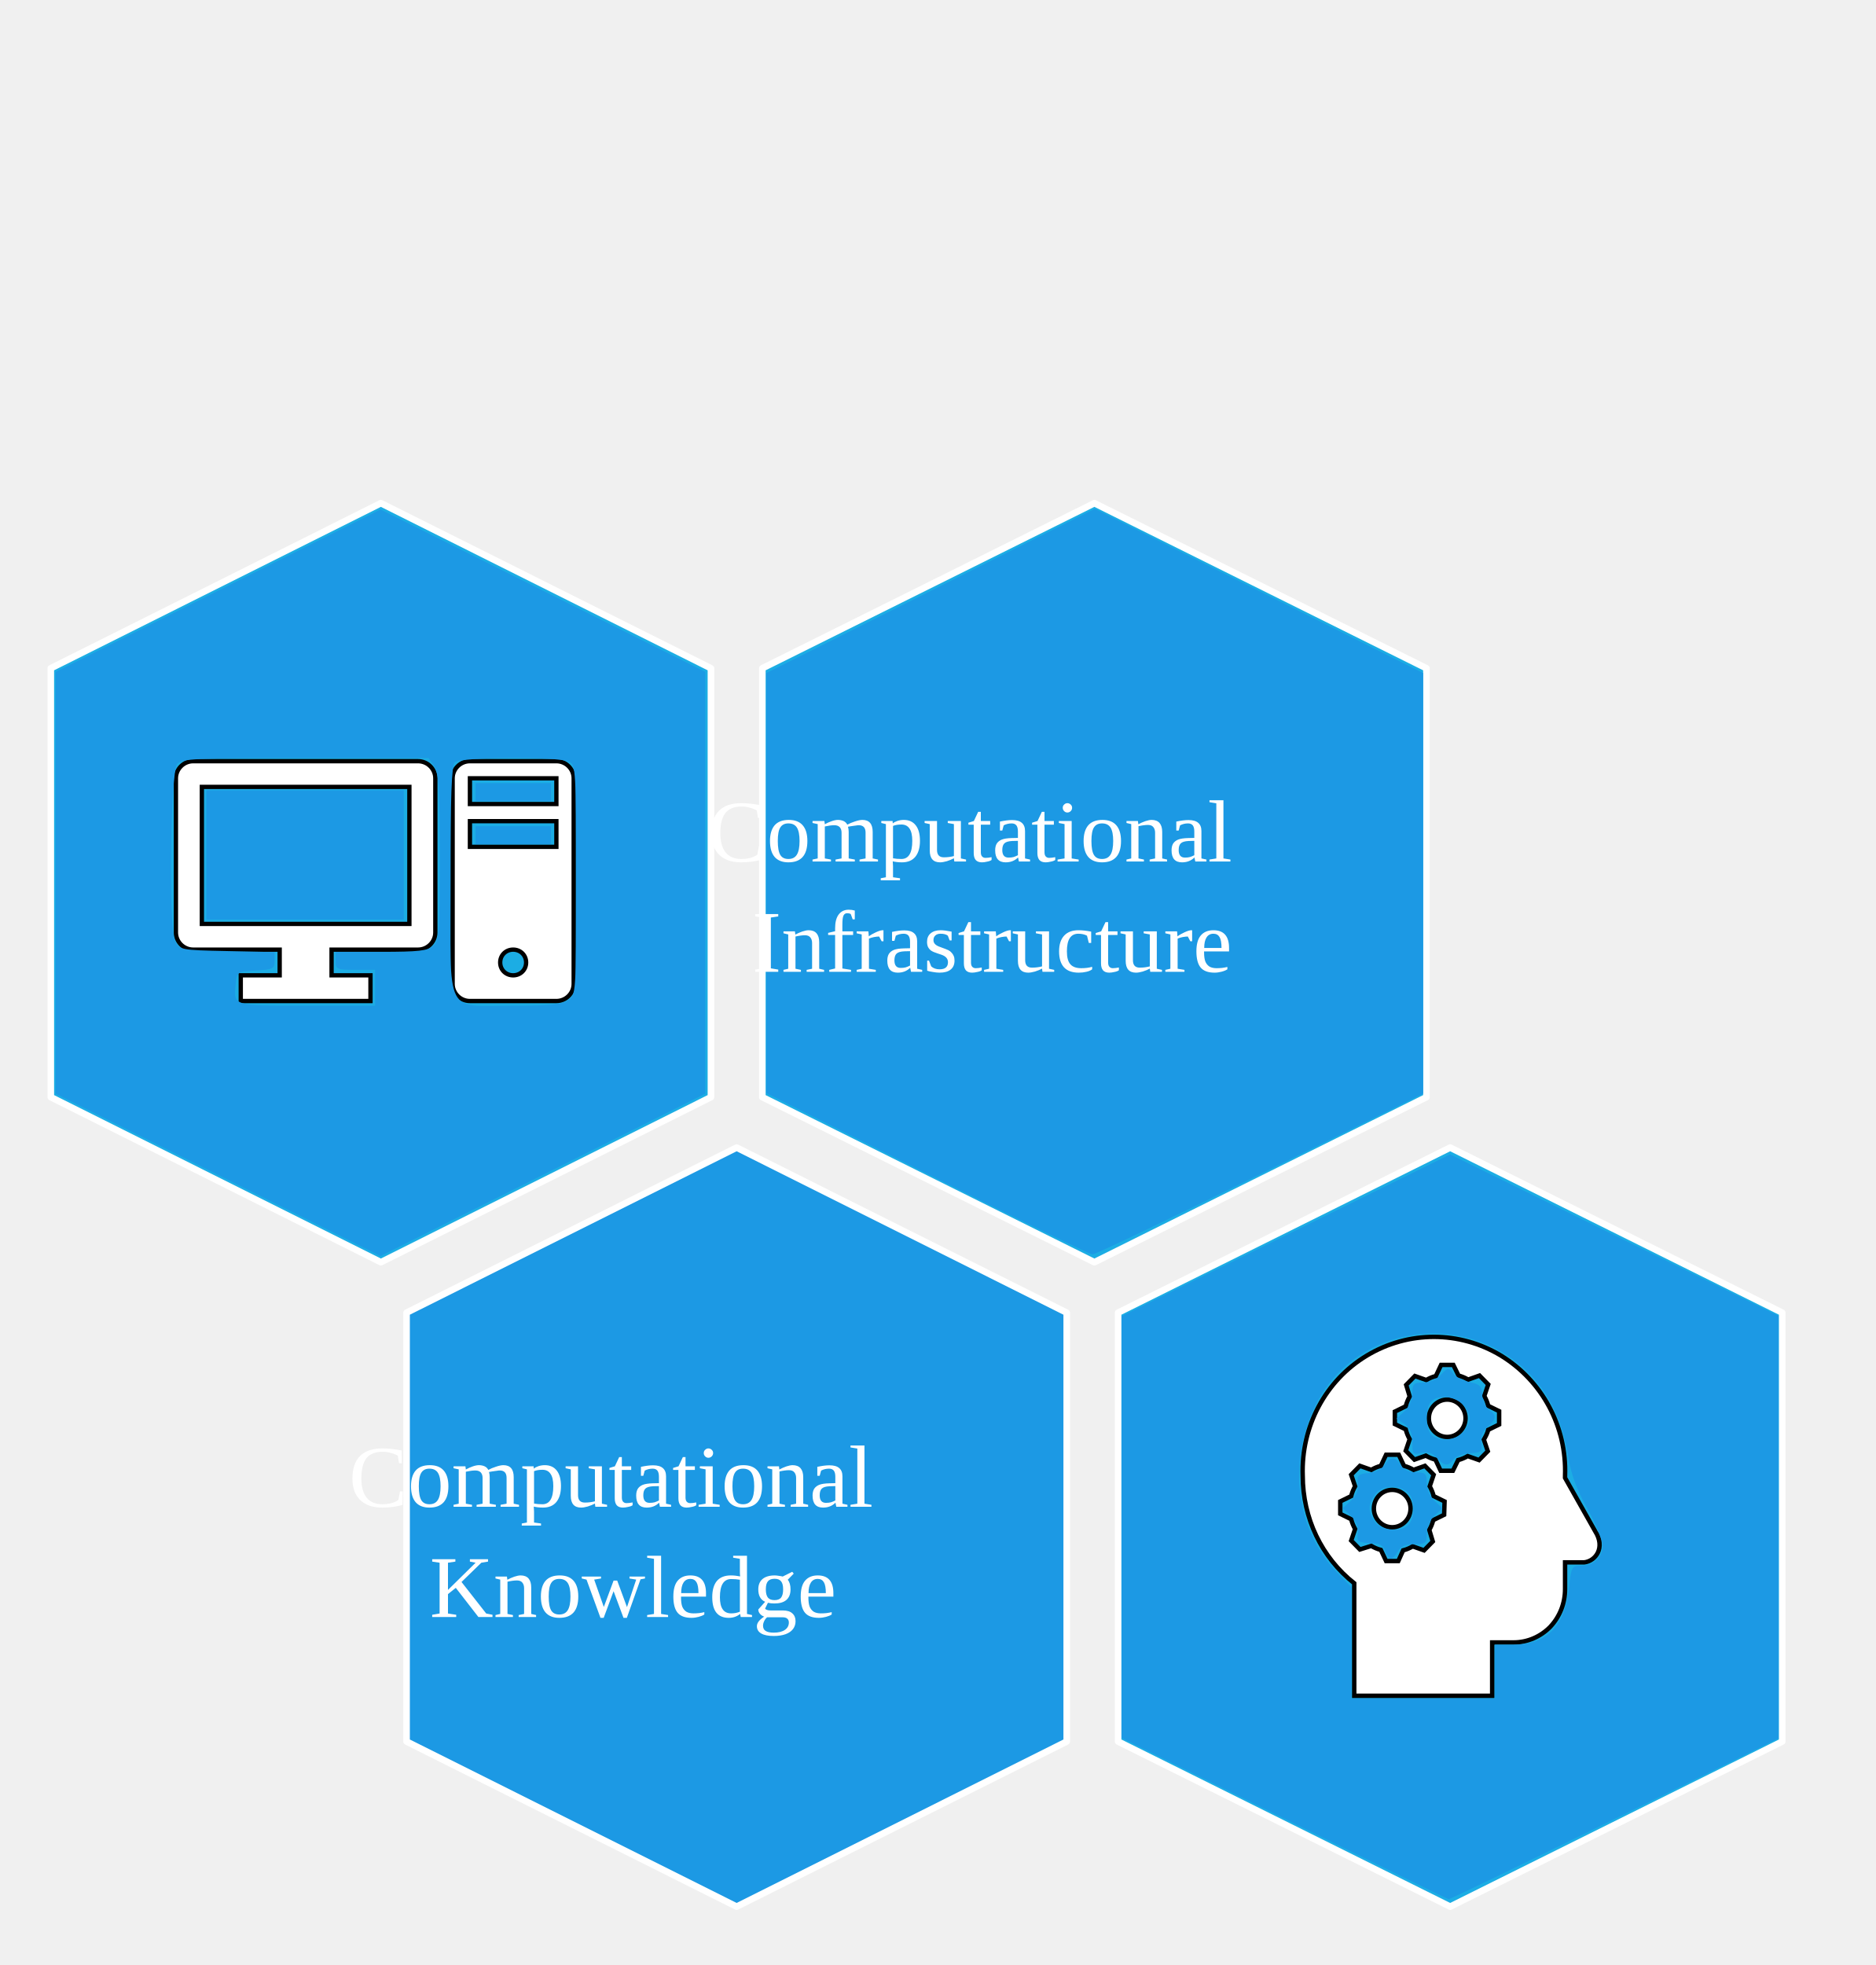
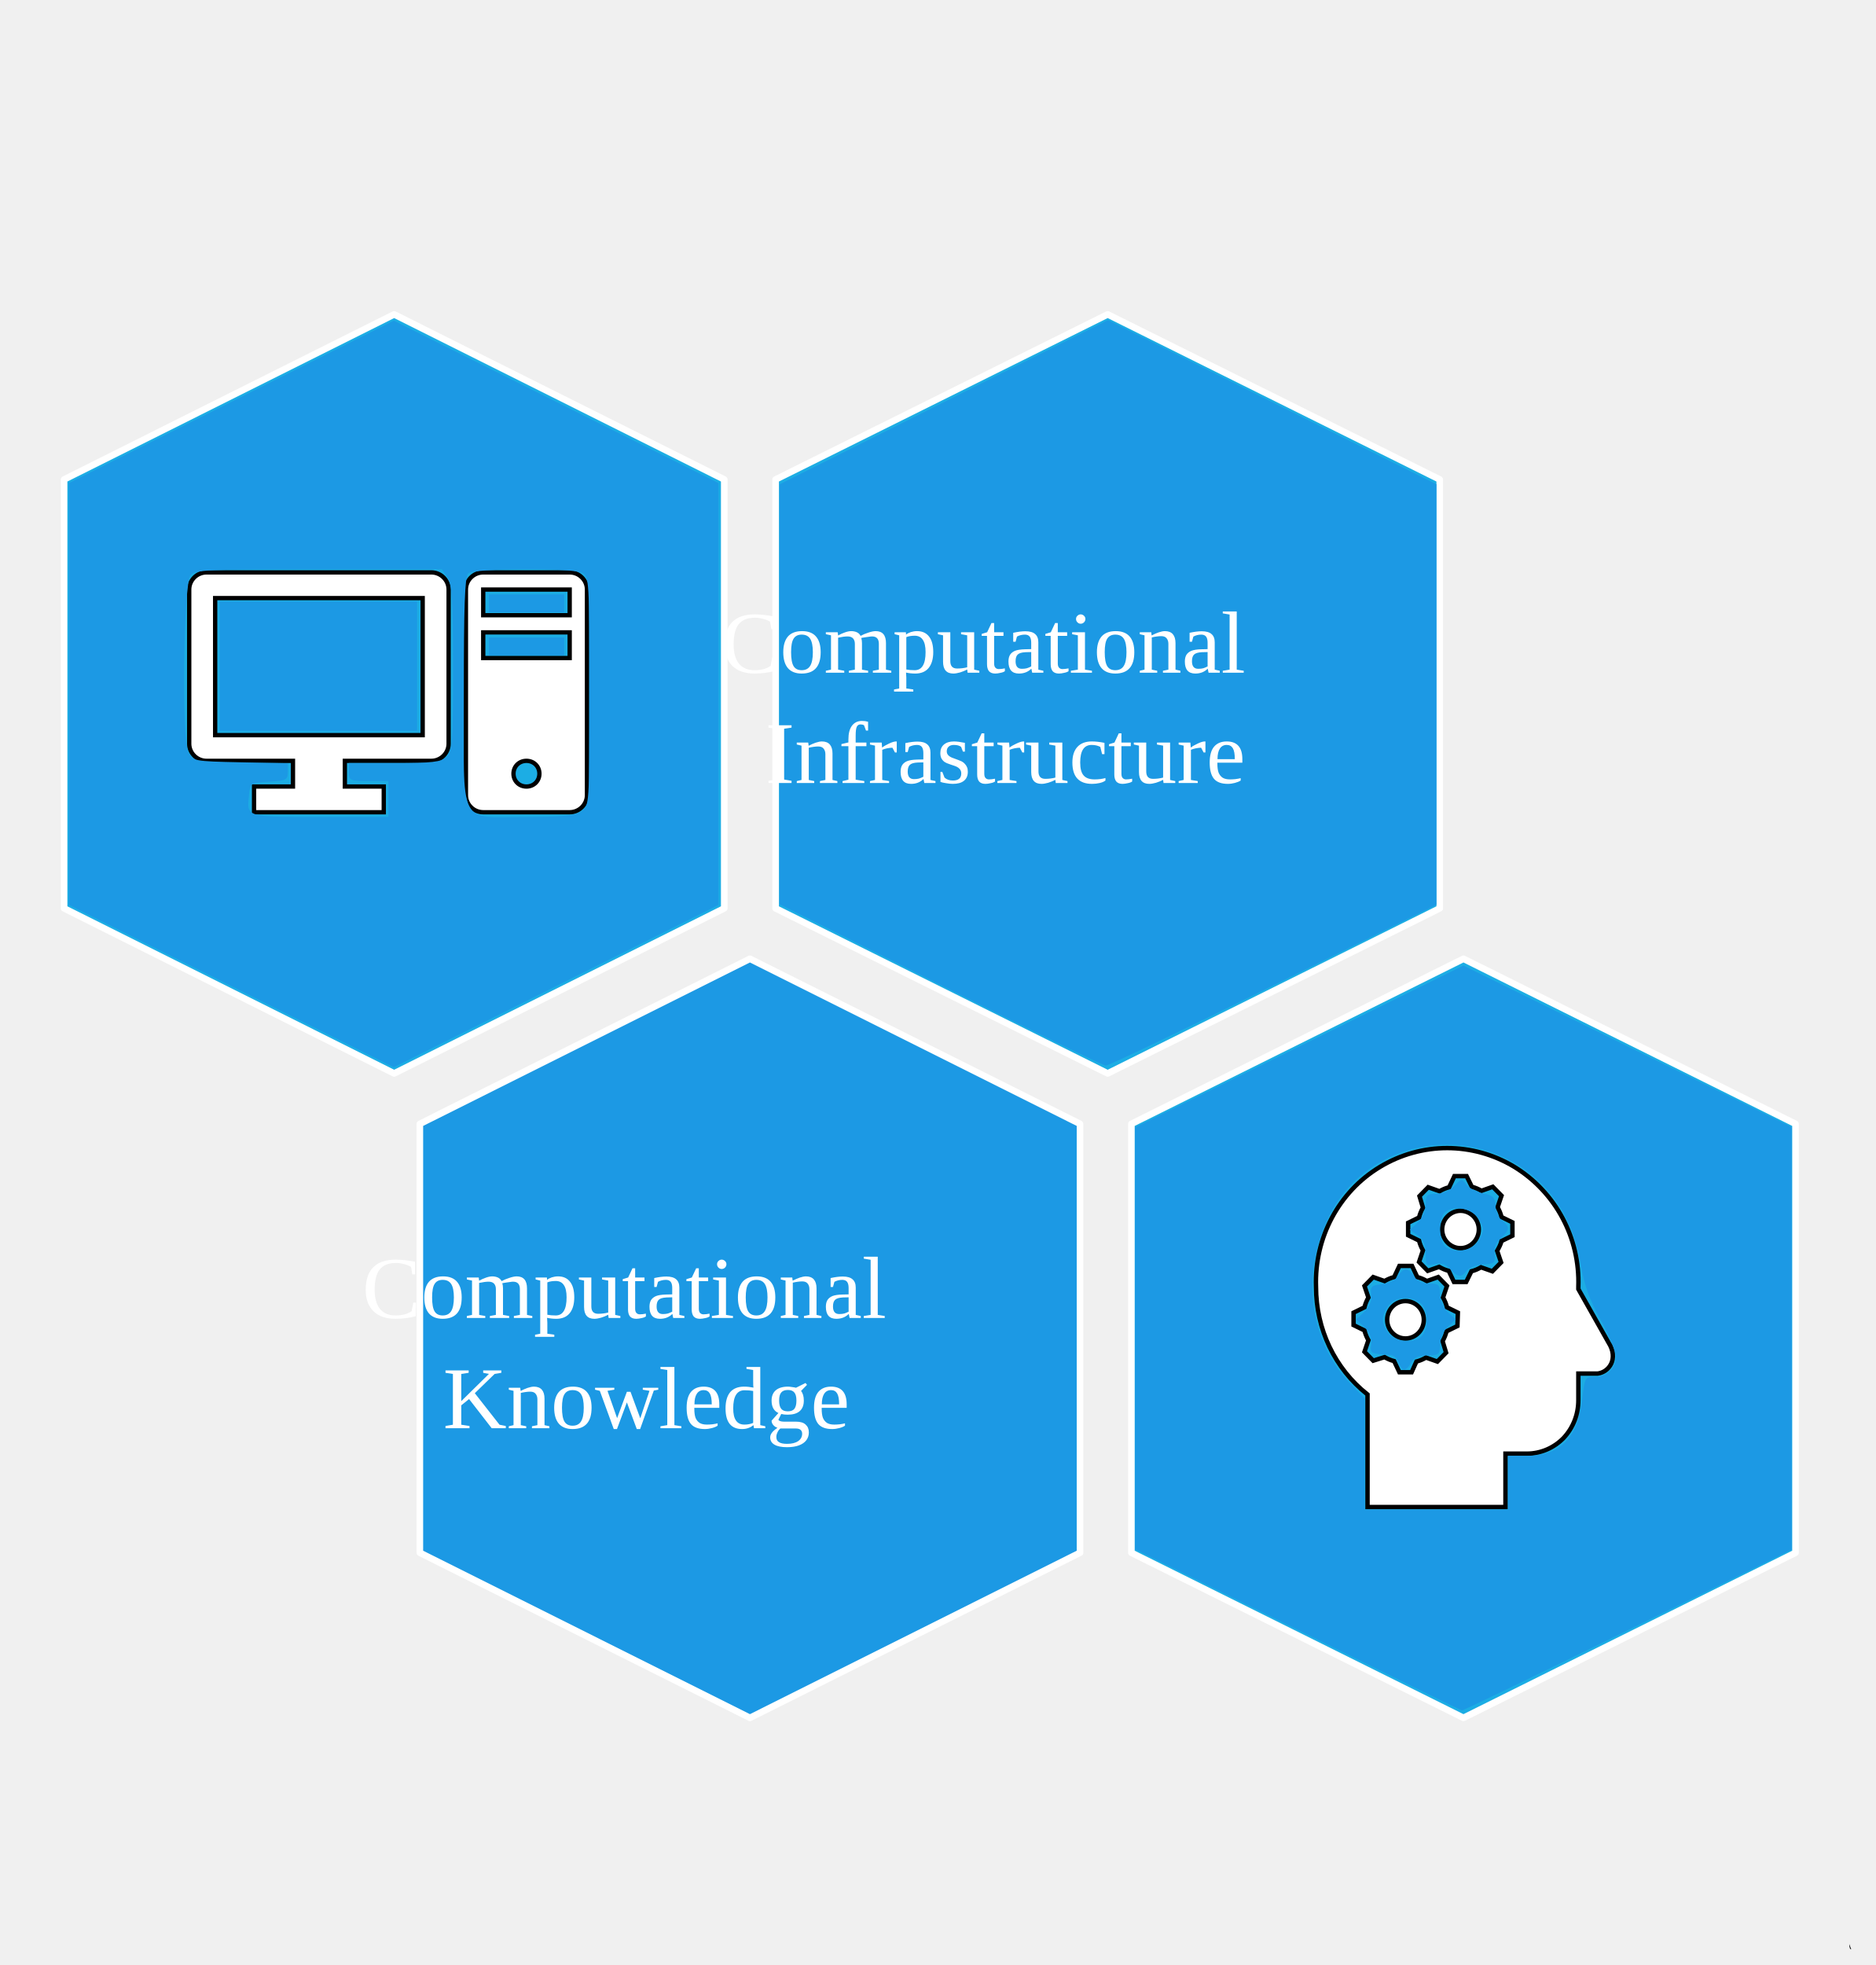
<svg xmlns="http://www.w3.org/2000/svg" width="210mm" height="220mm" viewBox="0 0 210 220" version="1.1" id="svg1">
  <defs id="defs1" />
-   <g id="layer1">
+   <g id="layer1" transform="translate(1.488498,-21.13667)">
    <g id="g1">
      <g id="g13">
        <path d="m 122.539,56.335 37.18,18.484 V 122.835 L 122.539,141.318 85.359,122.835 V 74.819 Z" stroke="#ffffff" stroke-width="0.738" stroke-linejoin="round" stroke-miterlimit="10" fill="#1cade4" fill-rule="evenodd" id="path1" />
        <path d="m 42.646,56.335 36.959,18.484 V 122.835 L 42.646,141.318 5.688,122.835 V 74.819 Z" stroke="#ffffff" stroke-width="0.738" stroke-linejoin="round" stroke-miterlimit="10" fill="#1cade4" fill-rule="evenodd" id="path2" />
        <path d="M 82.482,128.482 119.441,146.966 V 194.981 L 82.482,213.465 45.523,194.981 v -48.015 z" stroke="#ffffff" stroke-width="0.738" stroke-linejoin="round" stroke-miterlimit="10" fill="#1cade4" fill-rule="evenodd" id="path3" style="fill:#1c99e4;fill-opacity:1" />
        <path d="m 162.375,128.482 37.18,18.484 v 48.015 l -37.18,18.484 -37.18,-18.484 v -48.015 z" stroke="#ffffff" stroke-width="0.738" stroke-linejoin="round" stroke-miterlimit="10" fill="#1cade4" fill-rule="evenodd" id="path4" />
        <path d="M 45.839,103.443 H 22.602 V 88.099 H 45.839 Z M 46.808,85.222 H 21.634 c -1.065,0 -1.936,0.863 -1.936,1.918 v 17.262 c 0,1.055 0.871,1.918 1.936,1.918 h 9.682 v 2.877 h -4.357 v 2.877 h 14.523 v -2.877 h -4.357 v -2.877 h 9.682 c 1.065,0 1.936,-0.863 1.936,-1.918 V 87.14 c 0,-1.055 -0.871,-1.918 -1.936,-1.918 z" stroke="#000000" stroke-width="0.482" id="path1-8" style="fill:#ffffff" />
        <path d="m 62.299,90.017 h -9.682 v -2.877 h 9.682 z m 0,4.795 h -9.682 v -2.877 h 9.682 z m -4.841,14.385 c -0.823,0 -1.452,-0.623 -1.452,-1.439 0,-0.815 0.629,-1.439 1.452,-1.439 0.823,0 1.452,0.623 1.452,1.439 0,0.815 -0.629,1.439 -1.452,1.439 z m 4.841,-23.975 h -9.682 c -1.065,0 -1.936,0.863 -1.936,1.918 v 23.016 c 0,1.055 0.871,1.918 1.936,1.918 h 9.682 c 1.065,0 1.936,-0.863 1.936,-1.918 V 87.14 c 0,-1.055 -0.871,-1.918 -1.936,-1.918 z" stroke="#000000" stroke-width="0.482" id="path2-7" style="fill:#ffffff" />
        <path d="m 162.044,156.697 c -1.124,0 -2.053,0.946 -2.053,2.091 0,1.145 0.929,2.091 2.053,2.091 1.124,0 2.053,-0.946 2.053,-2.091 0,-1.145 -0.929,-2.091 -2.053,-2.091 z" stroke="#000000" stroke-width="0.493" id="path1-5" style="fill:#ffffff" />
        <path d="m 157.938,168.897 c 0,1.155 -0.919,2.091 -2.053,2.091 -1.134,0 -2.053,-0.936 -2.053,-2.091 0,-1.155 0.919,-2.091 2.053,-2.091 1.134,0 2.053,0.936 2.053,2.091 z" stroke="#000000" stroke-width="0.493" id="path2-2" style="fill:#ffffff" />
        <path d="m 167.859,159.486 -1.222,0.598 c -0.098,0.398 -0.293,0.747 -0.489,1.095 l 0.44,1.295 -0.977,0.996 -1.271,-0.448 c -0.342,0.199 -0.684,0.349 -1.075,0.448 l -0.586,1.195 h -1.368 l -0.586,-1.245 c -0.391,-0.1 -0.733,-0.249 -1.075,-0.448 l -1.271,0.448 -0.977,-0.996 0.44,-1.295 c -0.196,-0.349 -0.342,-0.697 -0.44,-1.095 l -1.222,-0.598 v -1.394 l 1.222,-0.598 c 0.098,-0.398 0.244,-0.747 0.44,-1.095 l -0.391,-1.295 0.977,-0.996 1.271,0.448 c 0.342,-0.199 0.684,-0.349 1.075,-0.448 l 0.586,-1.245 h 1.368 l 0.586,1.195 c 0.391,0.1 0.733,0.249 1.075,0.448 l 1.271,-0.448 0.977,0.996 -0.44,1.295 c 0.195,0.349 0.342,0.697 0.44,1.095 l 1.222,0.598 z m -6.158,10.108 -1.222,0.598 c -0.098,0.398 -0.244,0.747 -0.44,1.095 l 0.391,1.295 -0.977,0.996 -1.271,-0.448 c -0.342,0.199 -0.684,0.349 -1.075,0.448 l -0.538,1.195 h -1.368 l -0.586,-1.245 c -0.391,-0.1 -0.733,-0.249 -1.075,-0.448 l -1.271,0.398 -0.977,-0.996 0.44,-1.295 c -0.195,-0.349 -0.342,-0.697 -0.44,-1.095 l -1.222,-0.598 V 168.1 l 1.222,-0.598 c 0.098,-0.398 0.244,-0.747 0.44,-1.095 l -0.44,-1.295 0.977,-0.996 1.271,0.448 c 0.342,-0.199 0.684,-0.349 1.075,-0.448 l 0.586,-1.245 h 1.417 l 0.586,1.245 c 0.391,0.1 0.733,0.249 1.075,0.448 l 1.271,-0.448 0.977,0.996 -0.44,1.295 c 0.195,0.349 0.342,0.697 0.44,1.095 l 1.222,0.598 z m 16.91,1.842 -3.372,-5.975 v -0.249 c 0.196,-5.477 -2.541,-10.606 -7.184,-13.445 -4.643,-2.788 -10.361,-2.788 -15.004,0 -4.643,2.789 -7.38,7.967 -7.184,13.445 0,4.731 2.102,9.162 5.767,12.05 v 12.598 h 15.444 v -5.975 h 2.395 c 1.564,0 3.03,-0.647 4.105,-1.743 1.075,-1.145 1.662,-2.639 1.662,-4.233 v -2.988 h 2.15 c 1.271,-0.149 2.395,-1.643 1.222,-3.486 z" stroke="#000000" stroke-width="0.493" id="path3-9" style="fill:#ffffff" />
        <path style="opacity:1;fill:#1c99e4;fill-opacity:1;stroke-width:0.402" d="m 64.002,203.604 -17.985,-9.022 v -23.612 -23.612 l 18.186,-9.09 18.186,-9.09 18.186,9.09 18.186,9.09 v 23.613 23.612 l -18.084,9.043 c -9.946,4.974 -18.22,9.034 -18.387,9.022 -0.167,-0.012 -8.396,-4.082 -18.288,-9.044 z M 96.575,177.624 c 0.273,-0.273 0.482,-1.581 0.482,-3.014 v -2.532 l -1.306,0.006 c -1.512,0.007 -2.062,0.307 -2.44,1.332 -0.499,1.351 0.135,2.657 1.479,3.046 l 1.263,0.366 -1.306,0.036 c -0.877,0.024 -1.306,0.234 -1.306,0.639 0,0.744 2.418,0.837 3.135,0.121 z m -33.679,-2.205 v -1.08 l 1.127,1.08 c 1.103,1.056 2.088,1.409 2.088,0.748 0,-0.183 -0.452,-0.757 -1.005,-1.276 -1.265,-1.188 -1.257,-1.501 0.075,-2.892 0.884,-0.923 0.953,-1.127 0.383,-1.127 -0.384,0 -1.135,0.497 -1.67,1.105 l -0.973,1.105 -0.013,-1.105 c -0.008,-0.709 -0.229,-1.105 -0.616,-1.105 -0.478,0 -0.603,0.581 -0.603,2.813 0,2.233 0.124,2.813 0.603,2.813 0.386,0 0.603,-0.388 0.603,-1.08 z m 4.823,-0.485 c 0,-0.972 0.214,-1.647 0.564,-1.781 0.819,-0.314 1.044,0.074 1.044,1.805 0,1.125 0.168,1.541 0.624,1.541 0.5,0 0.6,-0.419 0.502,-2.11 l -0.121,-2.11 -1.708,-0.124 -1.708,-0.124 v 2.234 c 0,1.228 0.181,2.234 0.402,2.234 0.221,0 0.402,-0.704 0.402,-1.565 z m 7.154,1.082 c 0.265,-0.265 0.482,-1.043 0.482,-1.728 0,-1.52 -0.627,-2.21 -2.009,-2.21 -0.575,0 -1.262,0.217 -1.527,0.482 -0.623,0.623 -0.623,2.833 0,3.456 0.622,0.622 2.433,0.622 3.054,0 z m 3.433,-0.824 0.542,-1.306 0.295,1.306 c 0.415,1.836 1.321,1.638 1.843,-0.402 0.24,-0.939 0.513,-1.934 0.606,-2.21 0.093,-0.276 -0.092,-0.502 -0.41,-0.502 -0.318,0 -0.736,0.588 -0.928,1.306 l -0.349,1.306 -0.297,-1.306 c -0.352,-1.547 -1.319,-1.723 -1.675,-0.304 -0.283,1.129 -0.97,0.972 -0.97,-0.222 0,-0.449 -0.274,-0.78 -0.646,-0.78 -0.497,0 -0.585,0.244 -0.382,1.052 0.145,0.578 0.368,1.573 0.496,2.21 0.308,1.54 1.206,1.47 1.877,-0.147 z m 5.087,-1.708 c 0,-2.411 -0.121,-3.014 -0.603,-3.014 -0.482,0 -0.603,0.603 -0.603,3.014 0,2.411 0.121,3.014 0.603,3.014 0.482,0 0.603,-0.603 0.603,-3.014 z m 4.739,2.268 c 0.136,-0.412 -0.11,-0.481 -1.01,-0.284 -0.832,0.183 -1.344,0.075 -1.704,-0.359 -0.45,-0.543 -0.307,-0.621 1.142,-0.621 1.715,0 1.95,-0.309 1.241,-1.634 -0.472,-0.881 -2.356,-1.059 -3.121,-0.295 -0.631,0.631 -0.62,2.837 0.018,3.475 0.642,0.642 3.199,0.433 3.434,-0.282 z m 4.505,-2.268 c 0,-2.411 -0.121,-3.014 -0.603,-3.014 -0.335,0 -0.603,0.357 -0.603,0.804 0,0.571 -0.268,0.804 -0.924,0.804 -1.227,0 -1.889,0.721 -1.889,2.057 0,1.99 0.356,2.364 2.253,2.364 h 1.766 z m 9.244,2.453 c 0,-0.374 -0.421,-0.542 -1.263,-0.502 -0.696,0.033 -1.343,-0.166 -1.44,-0.443 -0.12,-0.341 0.285,-0.502 1.263,-0.502 1.141,0 1.44,-0.157 1.44,-0.755 0,-1.066 -0.965,-1.737 -2.279,-1.585 -1.418,0.164 -2.115,1.799 -1.418,3.328 0.386,0.847 0.741,1.021 2.081,1.021 1.116,0 1.616,-0.174 1.616,-0.562 z m -27.329,-7.074 c 0,-0.571 0.268,-0.804 0.924,-0.804 1.265,0 1.889,-0.73 1.889,-2.21 0,-1.644 -0.639,-2.21 -2.492,-2.21 h -1.527 v 3.014 c 0,2.411 0.121,3.014 0.603,3.014 0.335,0 0.603,-0.357 0.603,-0.804 z m -13.744,-1.682 c 0.112,-0.592 -0.024,-0.62 -1.07,-0.225 -1.503,0.567 -2.468,-0.101 -2.468,-1.709 0,-1.596 0.966,-2.276 2.444,-1.718 1.042,0.393 1.173,0.357 1.173,-0.326 0,-0.76 -0.716,-0.987 -2.612,-0.829 -1.908,0.159 -2.836,3.007 -1.57,4.815 0.522,0.745 0.949,0.892 2.307,0.793 1.182,-0.086 1.704,-0.319 1.795,-0.799 z m 4.018,0.396 c 0.265,-0.265 0.482,-1.043 0.482,-1.728 0,-1.54 -0.629,-2.21 -2.076,-2.21 -1.684,0 -2.689,2.71 -1.461,3.939 0.622,0.622 2.433,0.622 3.054,0 z m 2.492,-1.082 c 0,-0.979 0.213,-1.646 0.57,-1.783 0.665,-0.255 1.038,0.526 1.038,2.175 0,0.645 0.181,1.173 0.402,1.173 0.221,0 0.402,-0.704 0.402,-1.565 0,-0.972 0.214,-1.647 0.564,-1.781 0.819,-0.314 1.044,0.074 1.044,1.805 0,1.101 0.172,1.541 0.603,1.541 0.442,0 0.601,-0.455 0.597,-1.708 -0.003,-0.939 -0.139,-1.917 -0.302,-2.173 -0.177,-0.277 -1.47,-0.476 -3.209,-0.492 l -2.913,-0.027 v 2.2 c 0,1.688 0.14,2.2 0.603,2.2 0.433,0 0.603,-0.442 0.603,-1.565 z m 14.468,-0.646 c 0,-1.216 -0.181,-2.21 -0.402,-2.21 -0.221,0 -0.402,0.723 -0.402,1.608 0,0.884 -0.076,1.608 -0.168,1.608 -0.092,0 -0.454,0.11 -0.804,0.244 -0.523,0.201 -0.636,-0.084 -0.636,-1.608 0,-1.378 -0.154,-1.852 -0.603,-1.852 -0.453,0 -0.603,0.484 -0.603,1.942 0,1.068 0.121,2.063 0.268,2.21 0.147,0.147 0.961,0.268 1.809,0.268 h 1.541 z m 3.617,1.809 c 0,-0.221 -0.271,-0.402 -0.603,-0.402 -0.421,0 -0.603,-0.424 -0.603,-1.407 0,-0.982 0.182,-1.407 0.603,-1.407 0.332,0 0.603,-0.181 0.603,-0.402 0,-0.221 -0.206,-0.402 -0.458,-0.402 -0.252,0 -0.689,-0.316 -0.972,-0.703 -0.283,-0.386 -0.658,-0.559 -0.833,-0.383 -0.343,0.343 -0.274,4.577 0.085,5.157 0.3,0.486 2.178,0.441 2.178,-0.052 z m 3.939,-1.708 -0.121,-2.11 -1.708,-0.124 c -1.375,-0.1 -1.708,0.007 -1.708,0.546 0,0.509 0.235,0.611 0.98,0.424 0.539,-0.135 1.092,-0.065 1.229,0.157 0.142,0.229 -0.187,0.403 -0.759,0.403 -1.135,0 -1.845,0.946 -1.552,2.067 0.153,0.586 0.579,0.747 1.978,0.747 h 1.783 z m 3.697,1.755 c 0,-0.195 -0.362,-0.45 -0.804,-0.565 -0.585,-0.153 -0.804,-0.548 -0.804,-1.454 0,-0.975 0.173,-1.243 0.804,-1.243 0.442,0 0.804,-0.181 0.804,-0.402 0,-0.221 -0.362,-0.402 -0.804,-0.402 -0.447,0 -0.804,-0.268 -0.804,-0.603 0,-0.332 -0.271,-0.603 -0.603,-0.603 -0.795,0 -0.912,1.299 -0.39,4.32 0.195,1.128 0.387,1.306 1.413,1.306 0.653,0 1.187,-0.16 1.187,-0.355 z m 1.206,-1.855 c 0,-1.216 -0.181,-2.21 -0.402,-2.21 -0.221,0 -0.402,0.995 -0.402,2.21 0,1.216 0.181,2.21 0.402,2.21 0.221,0 0.402,-0.995 0.402,-2.21 z m 4.869,1.105 c 0.659,-1.7 -0.277,-3.115 -2.062,-3.115 -1.14,0 -1.449,0.19 -1.765,1.089 -0.625,1.778 0.227,3.131 1.973,3.131 1.183,0 1.498,-0.188 1.854,-1.105 z m 1.963,-0.459 c 0,-0.972 0.214,-1.647 0.564,-1.781 0.819,-0.314 1.044,0.074 1.044,1.805 0,1.101 0.172,1.541 0.603,1.541 0.442,0 0.603,-0.46 0.603,-1.728 0,-2.126 -0.524,-2.693 -2.492,-2.693 h -1.527 v 2.21 c 0,1.697 0.14,2.21 0.603,2.21 0.433,0 0.603,-0.442 0.603,-1.565 z m 7.155,-0.545 -0.121,-2.11 -1.708,-0.124 c -1.375,-0.1 -1.708,0.007 -1.708,0.546 0,0.509 0.235,0.611 0.98,0.424 0.539,-0.135 1.092,-0.065 1.229,0.157 0.142,0.229 -0.189,0.403 -0.765,0.403 -1.123,0 -1.987,1.176 -1.601,2.181 0.17,0.444 0.775,0.632 2.029,0.632 h 1.787 z m 2.089,-0.904 c 0,-2.411 -0.121,-3.014 -0.603,-3.014 -0.482,0 -0.603,0.603 -0.603,3.014 0,2.411 0.121,3.014 0.603,3.014 0.482,0 0.603,-0.603 0.603,-3.014 z m -15.674,-2.21 c 0,-0.221 -0.271,-0.402 -0.603,-0.402 -0.332,0 -0.603,0.181 -0.603,0.402 0,0.221 0.271,0.402 0.603,0.402 0.332,0 0.603,-0.181 0.603,-0.402 z" id="path5" />
        <path style="opacity:1;fill:#1c99e4;fill-opacity:1;stroke-width:0.402" d="m 143.778,203.59 -18.186,-9.006 2.6e-4,-23.611 2.6e-4,-23.611 18.387,-9.06 18.387,-9.06 18.386,9.045 18.386,9.045 v 23.644 23.644 l -18.344,9.025 c -10.089,4.964 -18.453,9.009 -18.588,8.989 -0.134,-0.02 -8.428,-4.09 -18.43,-9.043 z m 23.611,-16.441 v -3.014 h 2.063 c 3.763,0 5.784,-2.073 6.236,-6.396 0.245,-2.346 0.301,-2.445 1.375,-2.445 1.398,0 2.383,-0.947 2.383,-2.29 0,-0.565 -0.769,-2.406 -1.708,-4.091 -1.222,-2.192 -1.839,-3.885 -2.168,-5.95 -0.614,-3.85 -2.09,-6.937 -4.438,-9.283 -7.172,-7.165 -19.434,-5.286 -23.826,3.65 -3.159,6.427 -2.185,13.995 2.412,18.732 l 1.596,1.644 v 6.229 6.229 h 8.038 8.038 z" id="path7" />
        <path style="opacity:1;fill:#1c99e4;fill-opacity:1;stroke-width:0.402" d="M 24.415,131.539 6.229,122.448 V 98.834 75.22 l 18.189,-9.092 18.189,-9.092 18.183,9.093 18.183,9.093 v 23.612 23.613 l -18.186,9.09 -18.186,9.09 z m 17.583,-20.95 v -2.009 h -2.21 c -2.09,0 -2.21,-0.055 -2.21,-1.005 v -1.005 h 5.093 c 4.175,0 5.225,-0.12 5.827,-0.665 0.672,-0.608 0.735,-1.466 0.735,-9.958 0,-7.76 -0.103,-9.44 -0.626,-10.186 L 47.981,84.867 H 34.187 c -12.332,0 -13.852,0.07 -14.345,0.664 -0.786,0.945 -1,18.369 -0.244,19.833 0.509,0.985 0.621,1.007 5.833,1.117 l 5.314,0.112 v 0.972 c 0,0.889 -0.18,0.982 -2.11,1.094 -2.071,0.119 -2.112,0.146 -2.239,1.466 -0.243,2.533 -0.433,2.474 7.953,2.474 h 7.649 z m 21.613,1.384 c 0.891,-0.624 0.893,-0.653 0.893,-13.449 0,-12.267 -0.034,-12.842 -0.777,-13.24 -1.127,-0.603 -12.195,-0.546 -12.807,0.066 -0.355,0.355 -0.482,3.853 -0.482,13.24 0,15.42 -0.709,14.009 7.033,14.009 4.098,0 5.442,-0.137 6.14,-0.626 z" id="path8" />
        <path style="opacity:1;fill:#1c99e4;fill-opacity:1;stroke-width:0.402" d="M 23.109,95.718 V 88.484 h 11.052 11.052 v 7.234 7.234 H 34.161 23.109 Z" id="path9" />
        <path style="opacity:1;fill:#1c99e4;fill-opacity:1;stroke-width:0.402" d="m 53.251,88.685 v -1.005 h 4.22 4.22 v 1.005 1.005 h -4.22 -4.22 z" id="path10" />
        <path style="opacity:1;fill:#1c99e4;fill-opacity:1;stroke-width:0.402" d="m 53.251,93.508 v -1.005 h 4.22 4.22 v 1.005 1.005 h -4.22 -4.22 z" id="path11" />
        <path style="opacity:1;fill:#1c99e4;fill-opacity:1;stroke-width:0.402" d="m 160.852,163.197 c -0.5,-0.548 -1.004,-0.703 -1.708,-0.526 -0.923,0.232 -0.999,0.143 -0.999,-1.177 0,-1.016 -0.255,-1.606 -0.885,-2.048 l -0.885,-0.62 0.885,-0.825 c 0.528,-0.491 0.885,-1.306 0.885,-2.015 0,-1.051 0.139,-1.19 1.19,-1.19 0.707,0 1.523,-0.357 2.01,-0.88 0.776,-0.833 0.848,-0.842 1.341,-0.167 0.287,0.392 1.13,0.838 1.874,0.99 1.134,0.232 1.36,0.46 1.402,1.416 0.027,0.627 0.36,1.366 0.738,1.643 0.899,0.658 0.868,1.087 -0.142,1.951 -0.546,0.468 -0.787,1.082 -0.703,1.797 0.115,0.985 -0.003,1.093 -1.262,1.155 -0.764,0.038 -1.598,0.354 -1.853,0.703 -0.59,0.806 -1.003,0.761 -1.889,-0.209 z m 3.309,-3.276 c 0.553,-0.992 0.553,-1.218 0,-2.21 -0.687,-1.233 -2.818,-1.724 -3.832,-0.882 -0.836,0.694 -0.748,3.453 0.127,3.975 1.255,0.749 3.032,0.326 3.705,-0.882 z" id="path12" />
        <path style="opacity:1;fill:#1c99e4;fill-opacity:1;stroke-width:0.402" d="m 155.131,173.686 c -0.14,-0.442 -0.559,-0.823 -0.931,-0.847 -2.297,-0.145 -2.286,-0.139 -2.16,-1.226 0.082,-0.704 -0.183,-1.354 -0.779,-1.909 l -0.903,-0.842 0.903,-0.842 c 0.596,-0.555 0.861,-1.205 0.779,-1.909 -0.11,-0.943 0.029,-1.082 1.195,-1.194 0.766,-0.074 1.523,-0.453 1.805,-0.904 0.62,-0.993 1.175,-0.985 1.806,0.026 0.32,0.513 0.937,0.804 1.704,0.804 1.064,0 1.202,0.136 1.202,1.19 0,0.707 0.357,1.523 0.88,2.009 l 0.88,0.819 -0.88,0.819 c -0.522,0.487 -0.88,1.303 -0.88,2.009 0,1.09 -0.117,1.19 -1.392,1.19 -0.981,0 -1.52,0.237 -1.823,0.804 -0.237,0.442 -0.592,0.804 -0.791,0.804 -0.198,0 -0.475,-0.362 -0.616,-0.804 z m 2.63,-3.036 c 0.773,-0.931 0.643,-3.016 -0.229,-3.653 -1.151,-0.842 -2.868,-0.675 -3.584,0.347 -0.79,1.128 -0.79,1.908 0,3.036 0.747,1.067 3.018,1.227 3.813,0.269 z" id="path13" />
        <path style="opacity:1;fill:#1c99e4;fill-opacity:1;stroke-width:1.519" d="M 242.656,769.661 173.922,735.198 v -89.25 -89.25 l 68.745,-34.362 68.745,-34.362 68.722,34.368 68.722,34.368 v 89.613 89.613 l -68.347,34.18 c -37.591,18.799 -68.521,34.142 -68.733,34.095 -0.212,-0.047 -31.316,-15.594 -69.12,-34.549 z" id="path14" transform="scale(0.2645833)" />
        <path style="opacity:1;fill:#1c99e4;fill-opacity:1;stroke-width:1.519" d="m 392.274,496.617 -67.974,-34.097 v -88.853 -88.853 l 69.493,-34.753 69.493,-34.753 69.493,34.753 69.493,34.753 v 88.965 88.965 l -68.914,34.068 c -37.903,18.737 -69.858,34.031 -71.012,33.985 -1.154,-0.046 -32.686,-15.427 -70.072,-34.18 z" id="path18" transform="scale(0.2645833)" />
        <text xml:space="preserve" style="font-size:9.878px;opacity:1;fill:#ffffff;fill-opacity:1;stroke-width:0.265" x="122.192" y="96.455" id="text18">
          <tspan id="tspan18" style="font-size:9.878px;text-align:center;text-anchor:middle;fill:#ffffff;stroke-width:0.265" x="122.192" y="96.455">Computational</tspan>
          <tspan style="font-size:9.878px;text-align:center;text-anchor:middle;fill:#ffffff;stroke-width:0.265" x="122.192" y="108.802" id="tspan19">Infrastructure</tspan>
        </text>
        <text xml:space="preserve" style="font-size:9.878px;fill:#ffffff;fill-opacity:1;stroke-width:0.265" x="81.997" y="168.692" id="text18-4">
          <tspan id="tspan18-0" style="font-size:9.878px;text-align:center;text-anchor:middle;fill:#ffffff;stroke-width:0.265" x="81.997" y="168.692">Computational</tspan>
          <tspan style="font-size:9.878px;text-align:center;text-anchor:middle;fill:#ffffff;stroke-width:0.265" x="81.997" y="181.04" id="tspan19-9">Knowledge</tspan>
        </text>
      </g>
    </g>
  </g>
+   <g id="g2" transform="matrix(0.2645834,0,0,-0.5034933,206.8636,261.0178)">
+     <path d="m 0.76,86.112 c 0,-0.737 0.318,-1.163 0.81,-1.163 z" style="fill-rule:evenodd;stroke-width:1.984" id="path1-0" />
+   </g>
+   <g id="g2-0" transform="matrix(-2.306953,0,0,0.00855777,4.500653,1.544119)">
+     <path d="m 0.76,86.112 c 0,-0.737 0.318,-1.163 0.81,-1.163 z" style="fill-rule:evenodd;stroke-width:1.984" id="path1-0-6" />
+   </g>
</svg>
